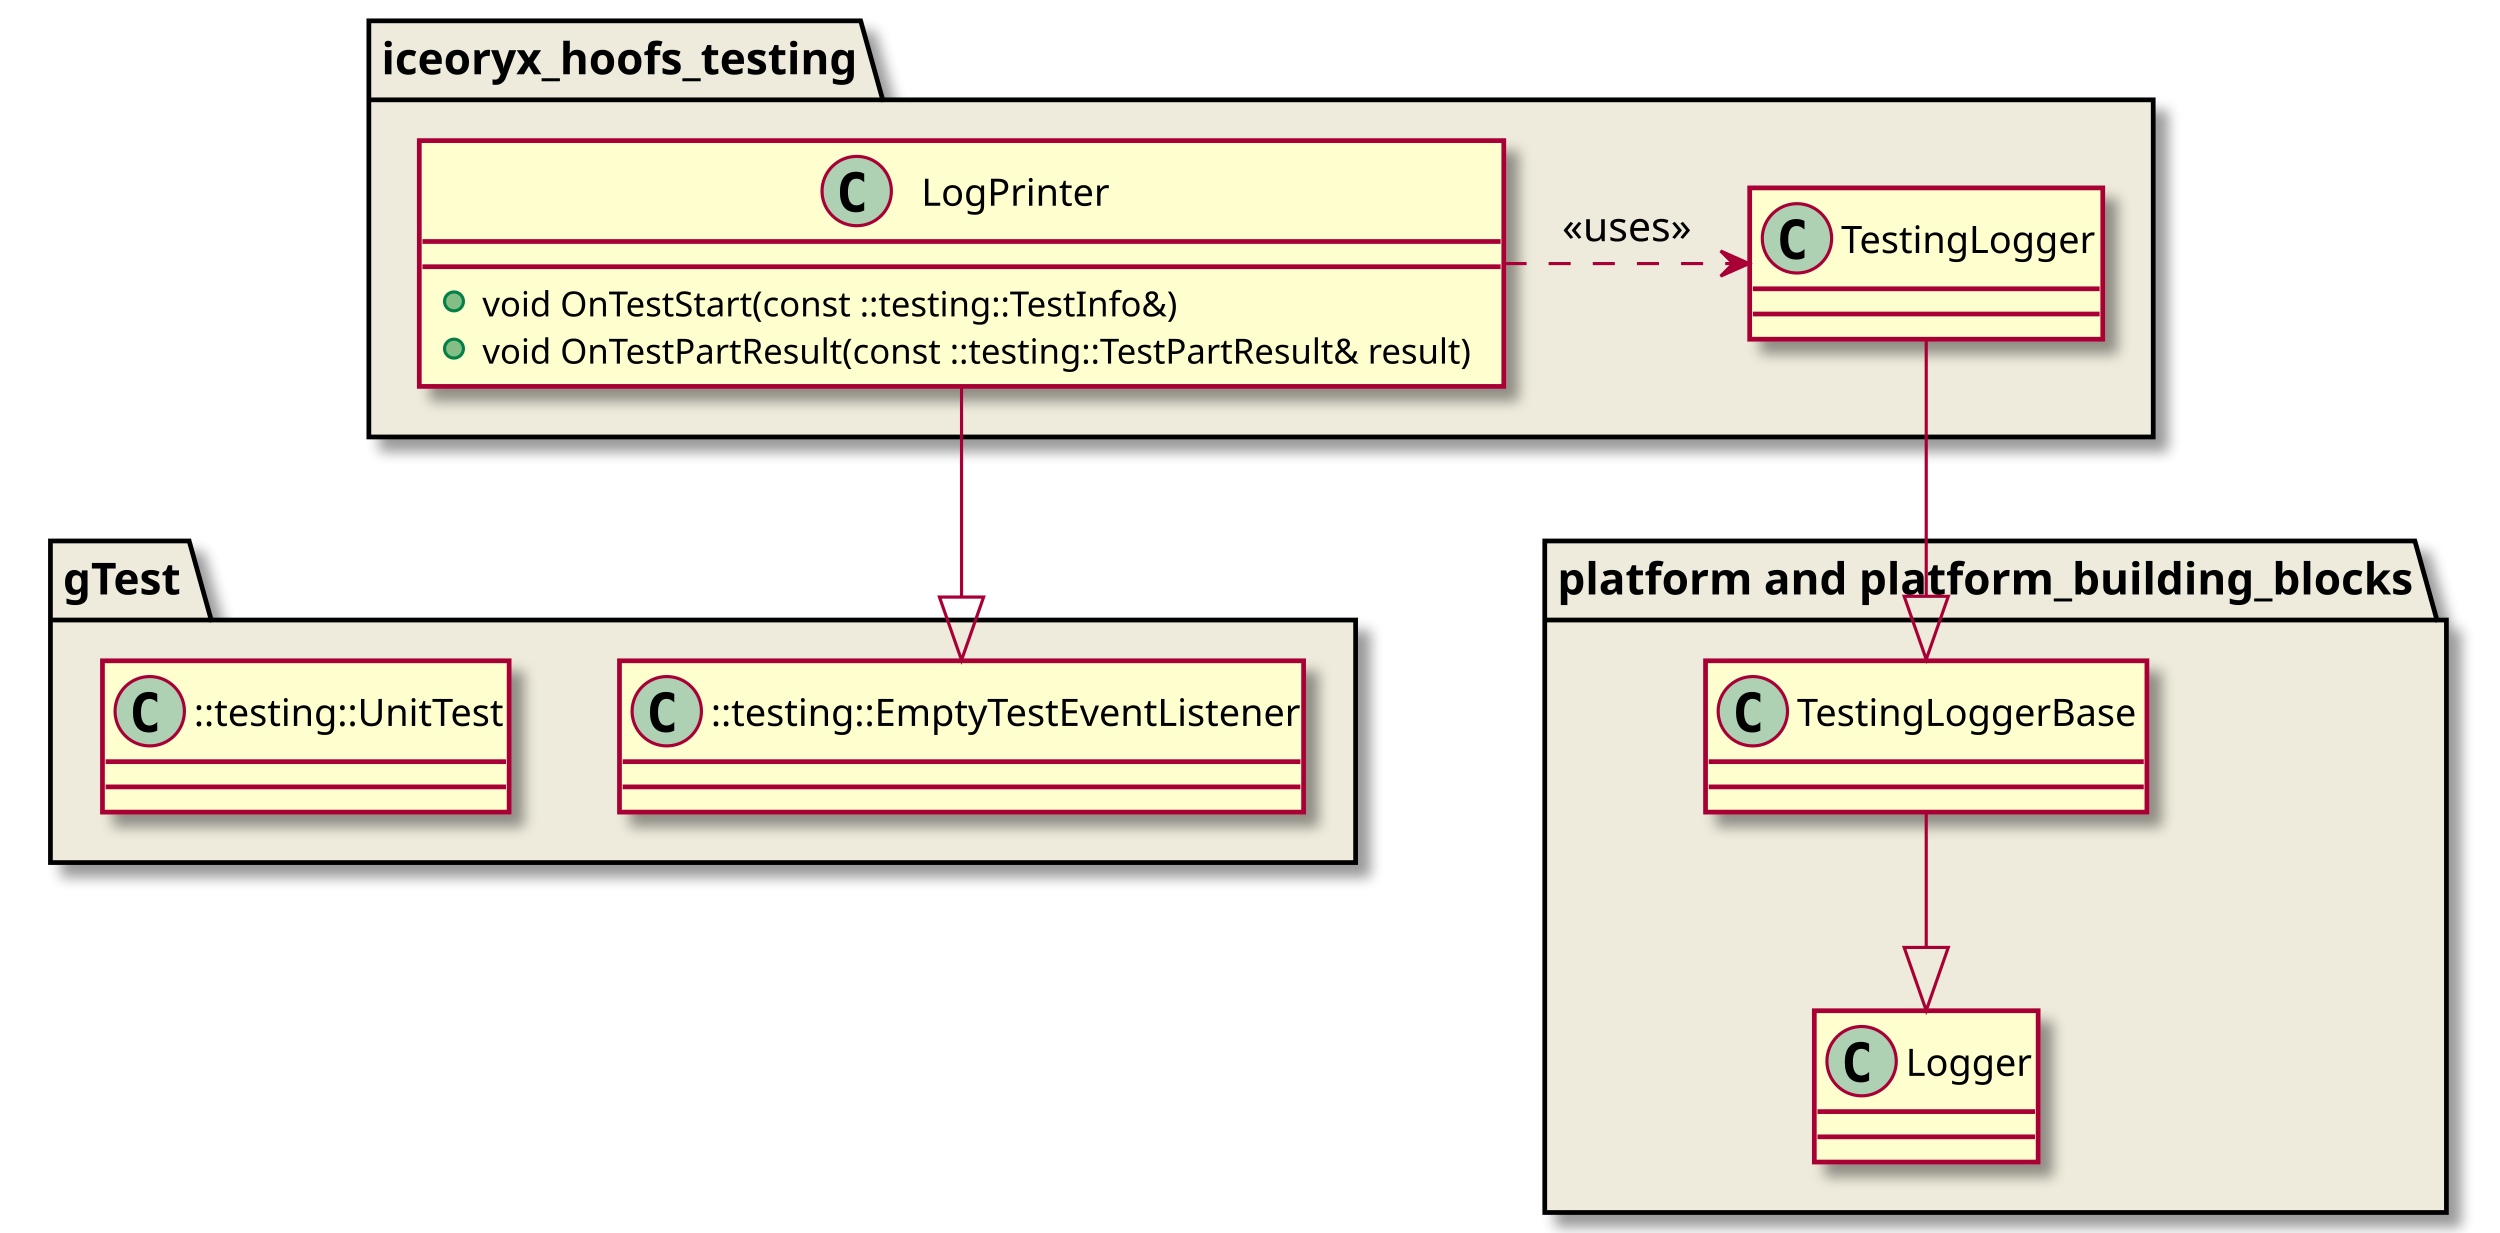
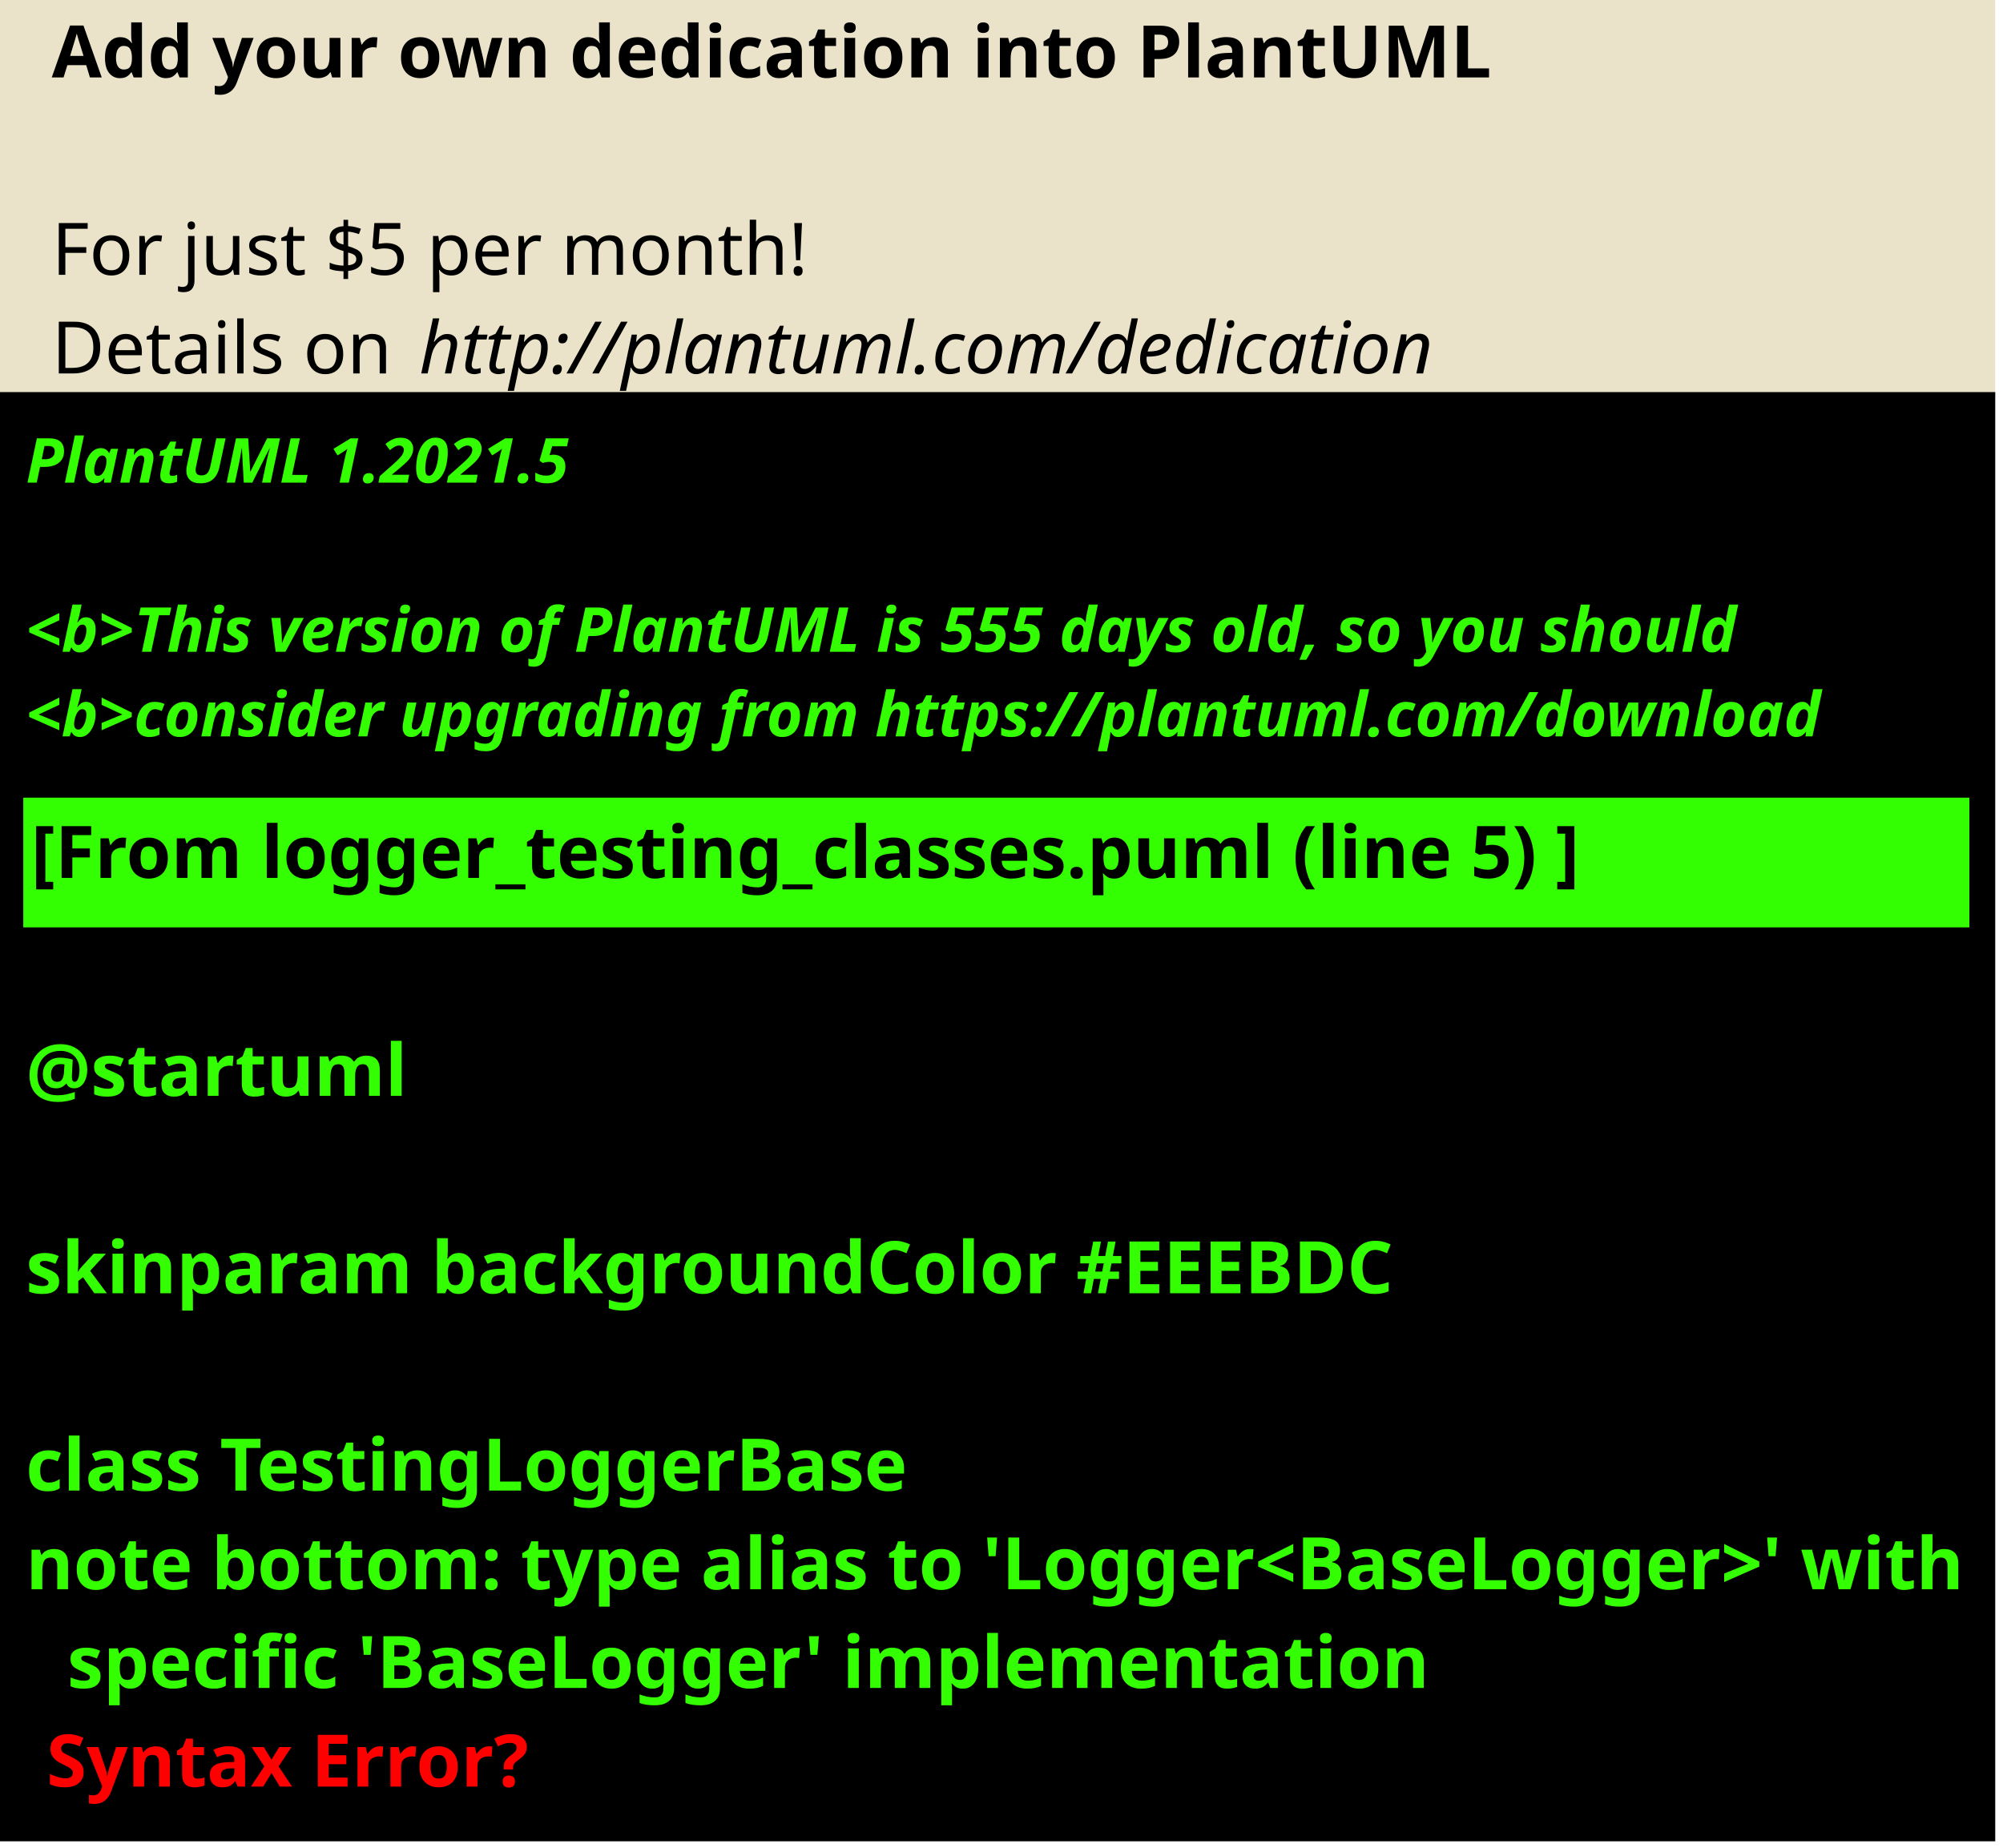
- <svg xmlns="http://www.w3.org/2000/svg" contentScriptType="application/ecmascript" contentStyleType="text/css" height="391px" preserveAspectRatio="none" style="width:793px;height:391px;background:#EEEBDC;" version="1.1" viewBox="0 0 793 391" width="793px" zoomAndPan="magnify">
-   <defs>
-     <filter height="300%" id="f1h1c8lb3y8mop" width="300%" x="-1" y="-1">
-       <feGaussianBlur result="blurOut" stdDeviation="2.0" />
-       <feColorMatrix in="blurOut" result="blurOut2" type="matrix" values="0 0 0 0 0 0 0 0 0 0 0 0 0 0 0 0 0 0 .4 0" />
-       <feOffset dx="4.0" dy="4.0" in="blurOut2" result="blurOut3" />
-       <feBlend in="SourceGraphic" in2="blurOut3" mode="normal" />
-     </filter>
-   </defs>
+ <svg xmlns="http://www.w3.org/2000/svg" xmlns:xlink="http://www.w3.org/1999/xlink" contentScriptType="application/ecmascript" contentStyleType="text/css" height="357px" preserveAspectRatio="none" style="width:387px;height:357px;background:#000000;" version="1.1" viewBox="0 0 387 357" width="387px" zoomAndPan="magnify">
+   <defs />
  <g>
-     <polygon fill="#EEEBDC" filter="url(#f1h1c8lb3y8mop)" points="490,171.602,766,171.602,773,196.67,776,196.67,776,384.602,490,384.602,490,171.602" style="stroke:#000000;stroke-width:1.5;" />
-     <line style="stroke:#000000;stroke-width:1.5;" x1="490" x2="773" y1="196.67" y2="196.67" />
-     <text fill="#000000" font-family="sans-serif" font-size="14" font-weight="bold" lengthAdjust="spacing" textLength="270" x="494" y="188.568">platform and platform_building_blocks</text>
-     <polygon fill="#EEEBDC" filter="url(#f1h1c8lb3y8mop)" points="117,6.602,273,6.602,280,31.67,683,31.67,683,138.602,117,138.602,117,6.602" style="stroke:#000000;stroke-width:1.5;" />
-     <line style="stroke:#000000;stroke-width:1.5;" x1="117" x2="280" y1="31.67" y2="31.67" />
-     <text fill="#000000" font-family="sans-serif" font-size="14" font-weight="bold" lengthAdjust="spacing" textLength="150" x="121" y="23.568">iceoryx_hoofs_testing</text>
-     <polygon fill="#EEEBDC" filter="url(#f1h1c8lb3y8mop)" points="16,171.602,60,171.602,67,196.67,430,196.67,430,273.602,16,273.602,16,171.602" style="stroke:#000000;stroke-width:1.5;" />
-     <line style="stroke:#000000;stroke-width:1.5;" x1="16" x2="67" y1="196.67" y2="196.67" />
-     <text fill="#000000" font-family="sans-serif" font-size="14" font-weight="bold" lengthAdjust="spacing" textLength="38" x="20" y="188.568">gTest</text>
-     <rect codeLine="3" fill="#FEFECE" filter="url(#f1h1c8lb3y8mop)" height="48" id="Logger" style="stroke:#A80036;stroke-width:1.5;" width="71" x="575.5" y="320.602" />
-     <ellipse cx="590.5" cy="336.602" fill="#ADD1B2" rx="11" ry="11" style="stroke:#A80036;stroke-width:1.0;" />
-     <path d="M590.297,343.336 Q587.812,343.336 586.484,341.696 Q585.172,340.024 585.172,336.914 Q585.172,333.789 586.484,332.133 Q587.812,330.477 590.297,330.477 Q591.016,330.477 591.672,330.633 Q592.312,330.789 592.875,331.086 L592.875,333.805 Q592.516,333.461 592.219,333.274 Q591.922,333.071 591.656,332.946 Q591.344,332.805 591.031,332.743 Q590.734,332.68 590.422,332.68 Q589.094,332.68 588.406,333.743 Q587.719,334.836 587.719,336.914 Q587.719,339.008 588.406,340.071 Q589.094,341.149 590.422,341.149 Q591.062,341.149 591.656,340.868 Q591.953,340.743 592.234,340.555 Q592.531,340.352 592.875,340.024 L592.875,342.743 Q592.297,343.039 591.656,343.196 Q591.031,343.336 590.297,343.336 Z " fill="#000000" />
-     <text fill="#000000" font-family="sans-serif" font-size="12" lengthAdjust="spacing" textLength="39" x="604.5" y="341.258">Logger</text>
-     <line style="stroke:#A80036;stroke-width:1.5;" x1="576.5" x2="645.5" y1="352.602" y2="352.602" />
-     <line style="stroke:#A80036;stroke-width:1.5;" x1="576.5" x2="645.5" y1="360.602" y2="360.602" />
-     <rect codeLine="5" fill="#FEFECE" filter="url(#f1h1c8lb3y8mop)" height="48" id="TestingLoggerBase" style="stroke:#A80036;stroke-width:1.5;" width="140" x="541" y="209.602" />
-     <ellipse cx="556" cy="225.602" fill="#ADD1B2" rx="11" ry="11" style="stroke:#A80036;stroke-width:1.0;" />
-     <path d="M555.797,232.336 Q553.312,232.336 551.984,230.696 Q550.672,229.024 550.672,225.915 Q550.672,222.79 551.984,221.133 Q553.312,219.477 555.797,219.477 Q556.516,219.477 557.172,219.633 Q557.812,219.79 558.375,220.086 L558.375,222.805 Q558.016,222.461 557.719,222.274 Q557.422,222.071 557.156,221.946 Q556.844,221.805 556.531,221.743 Q556.234,221.68 555.922,221.68 Q554.594,221.68 553.906,222.743 Q553.219,223.836 553.219,225.915 Q553.219,228.008 553.906,229.071 Q554.594,230.149 555.922,230.149 Q556.562,230.149 557.156,229.868 Q557.453,229.743 557.734,229.555 Q558.031,229.352 558.375,229.024 L558.375,231.743 Q557.797,232.04 557.156,232.196 Q556.531,232.336 555.797,232.336 Z " fill="#000000" />
-     <text fill="#000000" font-family="sans-serif" font-size="12" lengthAdjust="spacing" textLength="108" x="570" y="230.258">TestingLoggerBase</text>
-     <line style="stroke:#A80036;stroke-width:1.5;" x1="542" x2="680" y1="241.602" y2="241.602" />
-     <line style="stroke:#A80036;stroke-width:1.5;" x1="542" x2="680" y1="249.602" y2="249.602" />
-     <rect codeLine="10" fill="#FEFECE" filter="url(#f1h1c8lb3y8mop)" height="48" id="TestingLogger" style="stroke:#A80036;stroke-width:1.5;" width="112" x="555" y="59.602" />
-     <ellipse cx="570" cy="75.602" fill="#ADD1B2" rx="11" ry="11" style="stroke:#A80036;stroke-width:1.0;" />
-     <path d="M569.797,82.336 Q567.312,82.336 565.984,80.696 Q564.672,79.024 564.672,75.915 Q564.672,72.79 565.984,71.133 Q567.312,69.477 569.797,69.477 Q570.516,69.477 571.172,69.633 Q571.812,69.79 572.375,70.086 L572.375,72.805 Q572.016,72.461 571.719,72.274 Q571.422,72.071 571.156,71.946 Q570.844,71.805 570.531,71.743 Q570.234,71.68 569.922,71.68 Q568.594,71.68 567.906,72.743 Q567.219,73.836 567.219,75.915 Q567.219,78.008 567.906,79.071 Q568.594,80.149 569.922,80.149 Q570.562,80.149 571.156,79.868 Q571.453,79.743 571.734,79.555 Q572.031,79.352 572.375,79.024 L572.375,81.743 Q571.797,82.04 571.156,82.196 Q570.531,82.336 569.797,82.336 Z " fill="#000000" />
-     <text fill="#000000" font-family="sans-serif" font-size="12" lengthAdjust="spacing" textLength="80" x="584" y="80.258">TestingLogger</text>
-     <line style="stroke:#A80036;stroke-width:1.5;" x1="556" x2="666" y1="91.602" y2="91.602" />
-     <line style="stroke:#A80036;stroke-width:1.5;" x1="556" x2="666" y1="99.602" y2="99.602" />
-     <rect codeLine="12" fill="#FEFECE" filter="url(#f1h1c8lb3y8mop)" height="77.964" id="LogPrinter" style="stroke:#A80036;stroke-width:1.5;" width="344" x="133" y="44.602" />
-     <ellipse cx="271.75" cy="60.602" fill="#ADD1B2" rx="11" ry="11" style="stroke:#A80036;stroke-width:1.0;" />
-     <path d="M271.547,67.336 Q269.062,67.336 267.734,65.696 Q266.422,64.024 266.422,60.914 Q266.422,57.789 267.734,56.133 Q269.062,54.477 271.547,54.477 Q272.266,54.477 272.922,54.633 Q273.562,54.789 274.125,55.086 L274.125,57.805 Q273.766,57.461 273.469,57.274 Q273.172,57.071 272.906,56.946 Q272.594,56.805 272.281,56.743 Q271.984,56.68 271.672,56.68 Q270.344,56.68 269.656,57.743 Q268.969,58.836 268.969,60.914 Q268.969,63.008 269.656,64.071 Q270.344,65.149 271.672,65.149 Q272.312,65.149 272.906,64.868 Q273.203,64.743 273.484,64.555 Q273.781,64.352 274.125,64.024 L274.125,66.743 Q273.547,67.04 272.906,67.196 Q272.281,67.336 271.547,67.336 Z " fill="#000000" />
-     <text fill="#000000" font-family="sans-serif" font-size="12" lengthAdjust="spacing" textLength="58" x="292.25" y="65.258">LogPrinter</text>
-     <line style="stroke:#A80036;stroke-width:1.5;" x1="134" x2="476" y1="76.602" y2="76.602" />
-     <line style="stroke:#A80036;stroke-width:1.5;" x1="134" x2="476" y1="84.602" y2="84.602" />
-     <ellipse cx="144" cy="95.602" fill="#84BE84" rx="3" ry="3" style="stroke:#038048;stroke-width:1.0;" />
-     <text fill="#000000" font-family="sans-serif" font-size="11" lengthAdjust="spacing" textLength="224" x="153" y="100.361">void OnTestStart(const ::testing::TestInfo&amp;)</text>
-     <ellipse cx="144" cy="110.584" fill="#84BE84" rx="3" ry="3" style="stroke:#038048;stroke-width:1.0;" />
-     <text fill="#000000" font-family="sans-serif" font-size="11" lengthAdjust="spacing" textLength="318" x="153" y="115.343">void OnTestPartResult(const ::testing::TestPartResult&amp; result)</text>
-     <rect codeLine="19" fill="#FEFECE" filter="url(#f1h1c8lb3y8mop)" height="48" id="::testing::EmptyTestEventListener" style="stroke:#A80036;stroke-width:1.5;" width="217" x="196.5" y="209.602" />
-     <ellipse cx="211.5" cy="225.602" fill="#ADD1B2" rx="11" ry="11" style="stroke:#A80036;stroke-width:1.0;" />
-     <path d="M211.297,232.336 Q208.812,232.336 207.484,230.696 Q206.172,229.024 206.172,225.915 Q206.172,222.79 207.484,221.133 Q208.812,219.477 211.297,219.477 Q212.016,219.477 212.672,219.633 Q213.312,219.79 213.875,220.086 L213.875,222.805 Q213.516,222.461 213.219,222.274 Q212.922,222.071 212.656,221.946 Q212.344,221.805 212.031,221.743 Q211.734,221.68 211.422,221.68 Q210.094,221.68 209.406,222.743 Q208.719,223.836 208.719,225.915 Q208.719,228.008 209.406,229.071 Q210.094,230.149 211.422,230.149 Q212.062,230.149 212.656,229.868 Q212.953,229.743 213.234,229.555 Q213.531,229.352 213.875,229.024 L213.875,231.743 Q213.297,232.04 212.656,232.196 Q212.031,232.336 211.297,232.336 Z " fill="#000000" />
-     <text fill="#000000" font-family="sans-serif" font-size="12" lengthAdjust="spacing" textLength="185" x="225.5" y="230.258">::testing::EmptyTestEventListener</text>
-     <line style="stroke:#A80036;stroke-width:1.5;" x1="197.5" x2="412.5" y1="241.602" y2="241.602" />
-     <line style="stroke:#A80036;stroke-width:1.5;" x1="197.5" x2="412.5" y1="249.602" y2="249.602" />
-     <rect codeLine="21" fill="#FEFECE" filter="url(#f1h1c8lb3y8mop)" height="48" id="::testing::UnitTest" style="stroke:#A80036;stroke-width:1.5;" width="129" x="32.5" y="209.602" />
-     <ellipse cx="47.5" cy="225.602" fill="#ADD1B2" rx="11" ry="11" style="stroke:#A80036;stroke-width:1.0;" />
-     <path d="M47.297,232.336 Q44.812,232.336 43.484,230.696 Q42.172,229.024 42.172,225.915 Q42.172,222.79 43.484,221.133 Q44.812,219.477 47.297,219.477 Q48.016,219.477 48.672,219.633 Q49.312,219.79 49.875,220.086 L49.875,222.805 Q49.516,222.461 49.219,222.274 Q48.922,222.071 48.656,221.946 Q48.344,221.805 48.031,221.743 Q47.734,221.68 47.422,221.68 Q46.094,221.68 45.406,222.743 Q44.719,223.836 44.719,225.915 Q44.719,228.008 45.406,229.071 Q46.094,230.149 47.422,230.149 Q48.062,230.149 48.656,229.868 Q48.953,229.743 49.234,229.555 Q49.531,229.352 49.875,229.024 L49.875,231.743 Q49.297,232.04 48.656,232.196 Q48.031,232.336 47.297,232.336 Z " fill="#000000" />
-     <text fill="#000000" font-family="sans-serif" font-size="12" lengthAdjust="spacing" textLength="97" x="61.5" y="230.258">::testing::UnitTest</text>
-     <line style="stroke:#A80036;stroke-width:1.5;" x1="33.5" x2="160.5" y1="241.602" y2="241.602" />
-     <line style="stroke:#A80036;stroke-width:1.5;" x1="33.5" x2="160.5" y1="249.602" y2="249.602" />
-     <path codeLine="25" d="M611,257.722 C611,270.142 611,285.882 611,300.472 " fill="none" id="TestingLoggerBase-to-Logger" style="stroke:#A80036;stroke-width:1.0;" />
-     <polygon fill="none" points="618,300.522,611,320.522,604,300.522,618,300.522" style="stroke:#A80036;stroke-width:1.0;" />
-     <path codeLine="26" d="M611,107.722 C611,129.432 611,162.452 611,189.082 " fill="none" id="TestingLogger-to-TestingLoggerBase" style="stroke:#A80036;stroke-width:1.0;" />
-     <polygon fill="none" points="618,189.152,611,209.152,604,189.152,618,189.152" style="stroke:#A80036;stroke-width:1.0;" />
-     <path codeLine="27" d="M477.23,83.602 C503.15,83.602 528.32,83.602 549.7,83.602 " fill="none" id="LogPrinter-to-TestingLogger" style="stroke:#A80036;stroke-width:1.0;stroke-dasharray:7.0,7.0;" />
-     <polygon fill="#A80036" points="554.77,83.602,545.77,79.602,549.77,83.602,545.77,87.602,554.77,83.602" style="stroke:#A80036;stroke-width:1.0;" />
-     <text fill="#000000" font-family="sans-serif" font-size="13" lengthAdjust="spacing" textLength="41" x="495.5" y="76.499">«uses»</text>
-     <path codeLine="28" d="M305,122.712 C305,143.052 305,168.172 305,189.252 " fill="none" id="LogPrinter-to-::testing::EmptyTestEventListener" style="stroke:#A80036;stroke-width:1.0;" />
-     <polygon fill="none" points="312,189.392,305,209.392,298,189.392,312,189.392" style="stroke:#A80036;stroke-width:1.0;" />
+     <rect fill="#192708" height="1" style="stroke:#192708;stroke-width:1.0;" width="1" x="0" y="0" />
+     <rect fill="#EAE2C9" height="76.272" style="stroke:#EAE2C9;stroke-width:1.0;" width="385" x="0" y="0" />
+     <text fill="#000000" font-family="sans-serif" font-size="14" font-weight="bold" lengthAdjust="spacing" textLength="279" x="10" y="14.966">Add your own dedication into PlantUML</text>
+     <text fill="#000000" font-family="sans-serif" font-size="14" lengthAdjust="spacing" textLength="0" x="14" y="34.034" />
+     <text fill="#000000" font-family="sans-serif" font-size="14" lengthAdjust="spacing" textLength="149" x="10" y="53.102">For just $5 per month!</text>
+     <text fill="#000000" font-family="sans-serif" font-size="14" lengthAdjust="spacing" textLength="67" x="10" y="72.17">Details on</text>
+     <a href="http://plantuml.com/dedication" target="" title="http://plantuml.com/dedication" xlink:actuate="onRequest" xlink:href="http://plantuml.com/dedication" xlink:show="new" xlink:title="http://plantuml.com/dedication" xlink:type="simple">
+       <text fill="#000000" font-family="sans-serif" font-size="14" font-style="italic" lengthAdjust="spacing" textLength="198" x="81" y="72.17">http://plantuml.com/dedication</text>
+     </a>
+     <rect fill="#000000" height="279.056" style="stroke:#000000;stroke-width:1.0;" width="385" x="0" y="76.272" />
+     <text fill="#33FF02" font-family="sans-serif" font-size="12" font-style="italic" font-weight="bold" lengthAdjust="spacing" textLength="106" x="5" y="93.272">PlantUML 1.2021.5</text>
+     <text fill="#33FF02" font-family="sans-serif" font-size="12" font-style="italic" font-weight="bold" lengthAdjust="spacing" textLength="0" x="8" y="109.616" />
+     <text fill="#33FF02" font-family="sans-serif" font-size="12" font-style="italic" font-weight="bold" lengthAdjust="spacing" textLength="331" x="5" y="125.96">&lt;b&gt;This version of PlantUML is 555 days old, so you should</text>
+     <text fill="#33FF02" font-family="sans-serif" font-size="12" font-style="italic" font-weight="bold" lengthAdjust="spacing" textLength="346" x="5" y="142.304">&lt;b&gt;consider upgrading from https://plantuml.com/download</text>
+     <rect fill="#33FF02" height="24.068" style="stroke:#33FF02;stroke-width:1.0;" width="375" x="5" y="154.648" />
+     <text fill="#000000" font-family="sans-serif" font-size="14" font-weight="bold" lengthAdjust="spacing" textLength="300" x="6" y="169.648">[From logger_testing_classes.puml (line 5) ]</text>
+     <text fill="#33FF02" font-family="sans-serif" font-size="14" font-weight="bold" lengthAdjust="spacing" textLength="0" x="9" y="192.716" />
+     <text fill="#33FF02" font-family="sans-serif" font-size="14" font-weight="bold" lengthAdjust="spacing" textLength="73" x="5" y="211.784">@startuml</text>
+     <text fill="#33FF02" font-family="sans-serif" font-size="14" font-weight="bold" lengthAdjust="spacing" textLength="0" x="9" y="230.852" />
+     <text fill="#33FF02" font-family="sans-serif" font-size="14" font-weight="bold" lengthAdjust="spacing" textLength="264" x="5" y="249.92">skinparam backgroundColor #EEEBDC</text>
+     <text fill="#33FF02" font-family="sans-serif" font-size="14" font-weight="bold" lengthAdjust="spacing" textLength="0" x="9" y="268.988" />
+     <text fill="#33FF02" font-family="sans-serif" font-size="14" font-weight="bold" lengthAdjust="spacing" textLength="169" x="5" y="288.056">class TestingLoggerBase</text>
+     <text fill="#33FF02" font-family="sans-serif" font-size="14" font-weight="bold" lengthAdjust="spacing" textLength="375" x="5" y="307.123">note bottom: type alias to 'Logger&lt;BaseLogger&gt;' with</text>
+     <text fill="#33FF02" font-family="sans-serif" font-size="14" font-weight="bold" lengthAdjust="spacing" text-decoration="wavy underline" textLength="260" x="13" y="326.192">specific 'BaseLogger' implementation</text>
+     <text fill="#FF0000" font-family="sans-serif" font-size="14" font-weight="bold" lengthAdjust="spacing" textLength="93" x="9" y="345.259">Syntax Error?</text>
  </g>
</svg>
